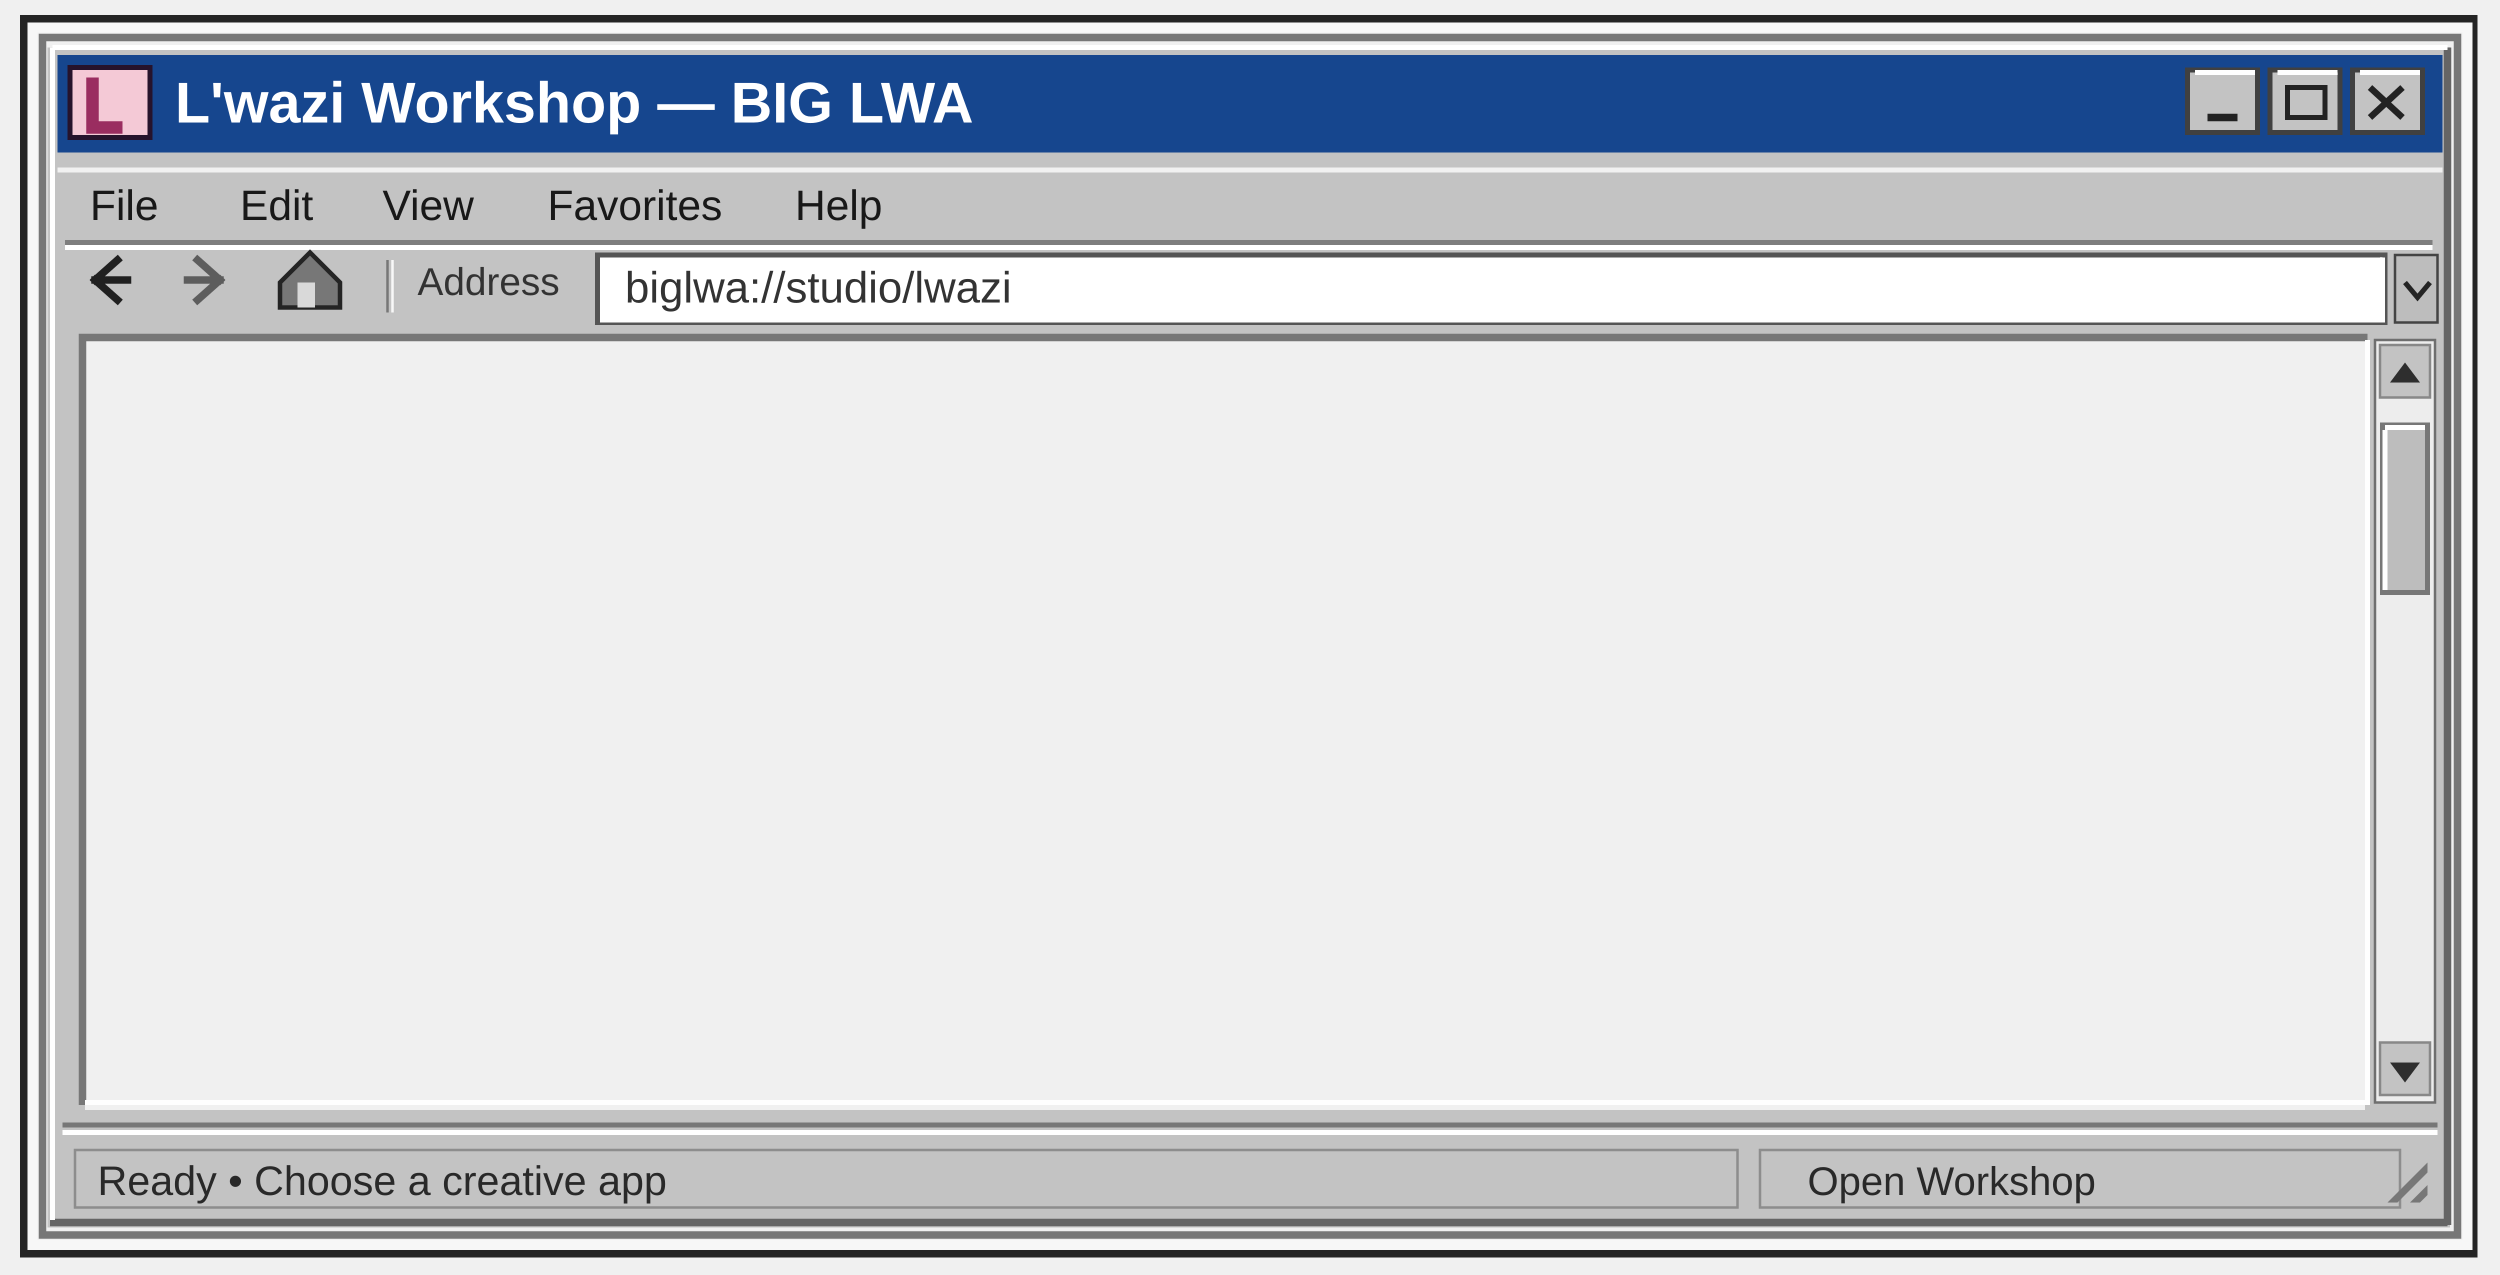
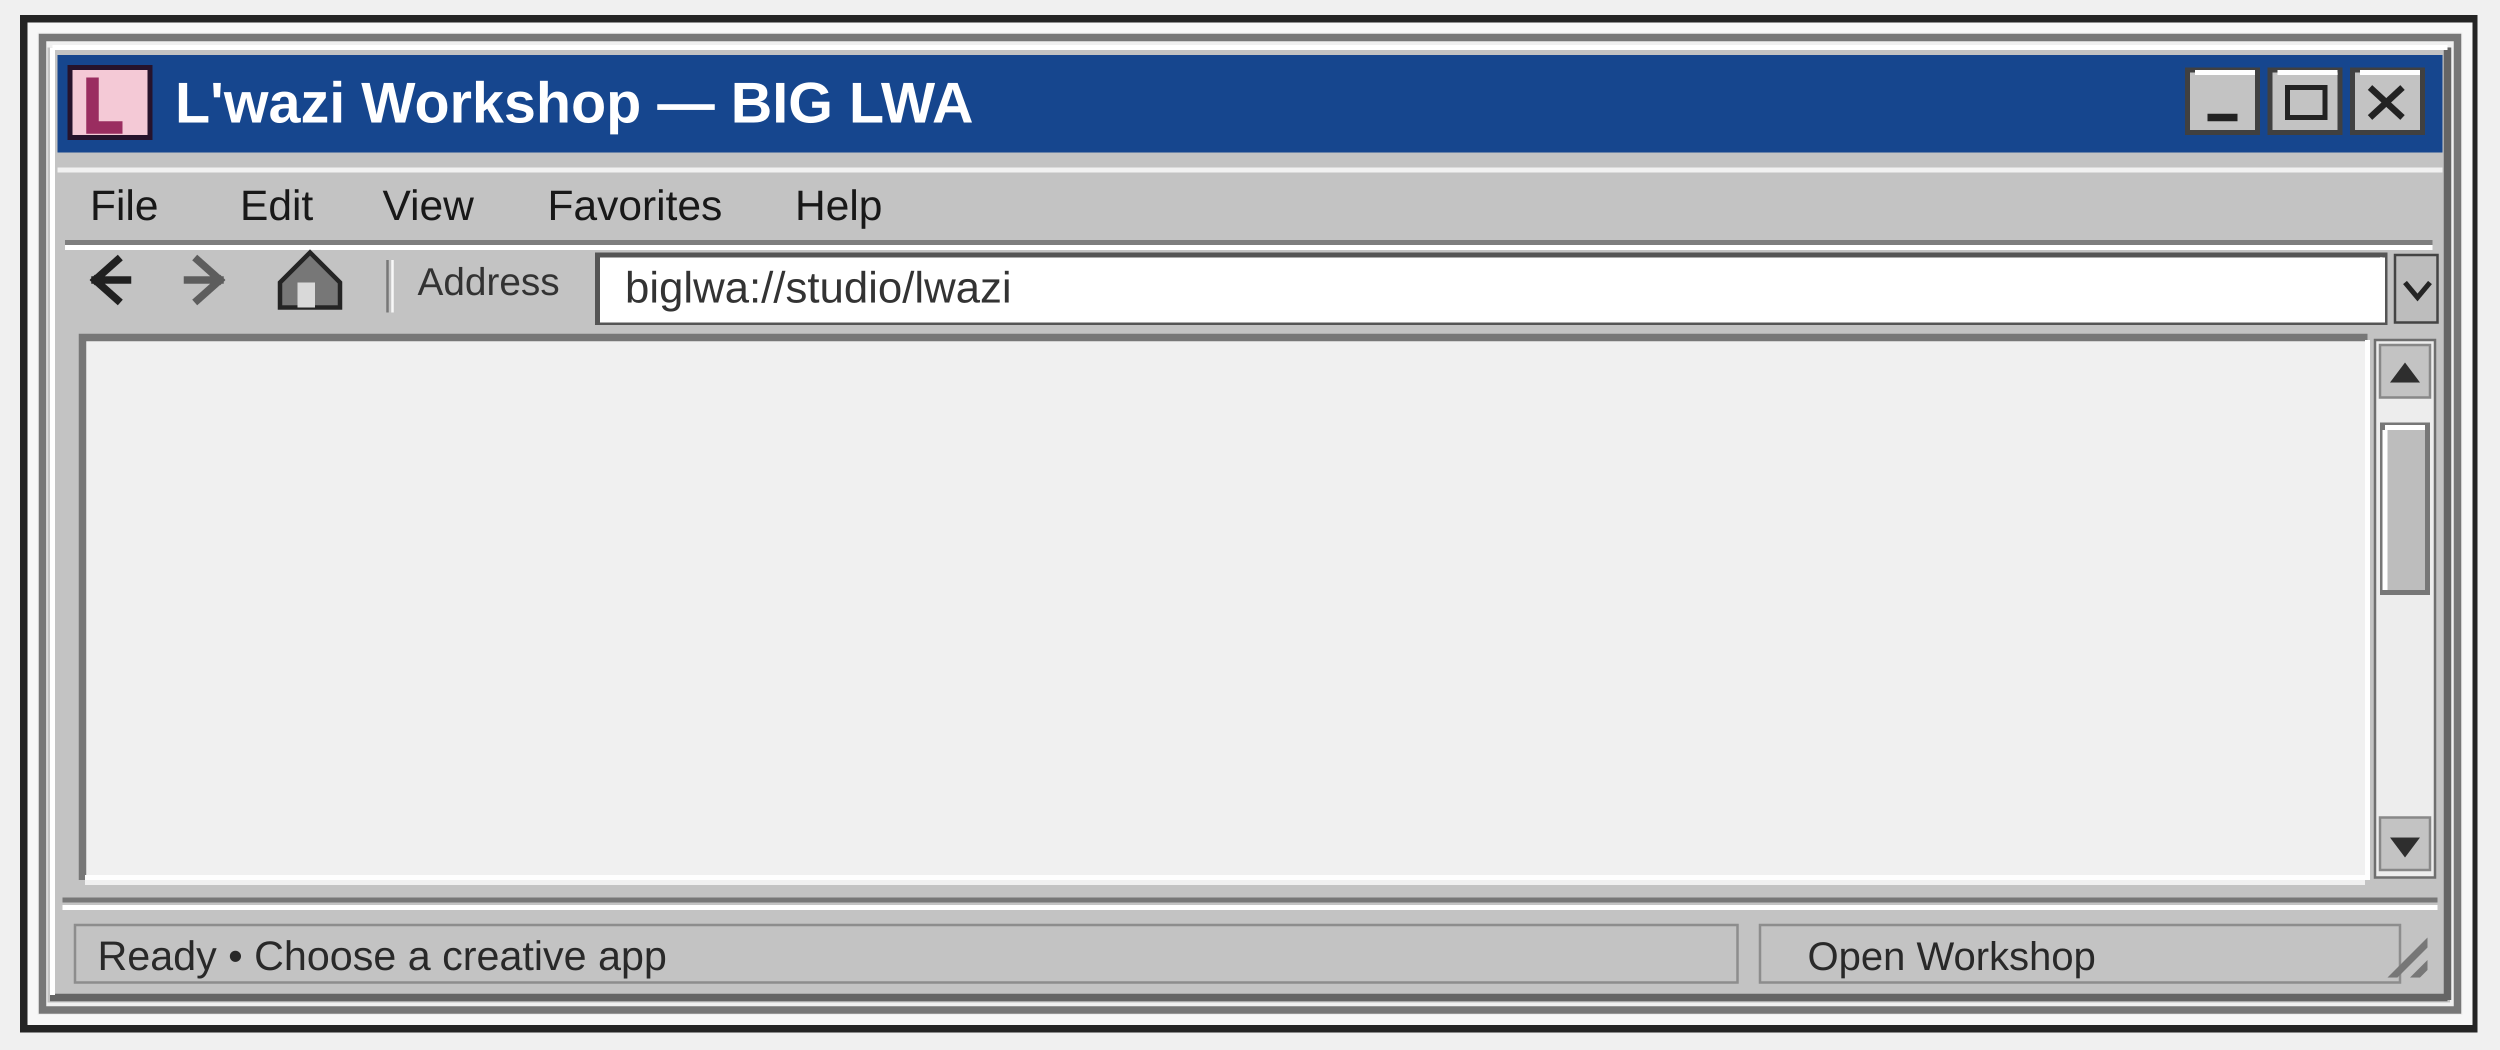
- <svg xmlns="http://www.w3.org/2000/svg" width="1000" height="510" viewBox="0 0 1000 510" role="img" aria-label="L'wazi Workshop — BIG LWA short horizontal browser window border with a transparent content opening">
-   <path d="M10 8H989V501H10Z" fill="none" stroke="#242424" stroke-width="4" />
-   <path d="M13 11H987V498H13Z" fill="none" stroke="#f7f7f7" stroke-width="4" />
-   <path d="M17 15H983V494H17Z" fill="none" stroke="#777777" stroke-width="3" />
+ <svg xmlns="http://www.w3.org/2000/svg" width="1000" height="420" viewBox="0 0 1000 420" role="img" aria-label="L'wazi Workshop — BIG LWA short horizontal browser window border with a transparent content opening">
+   <path d="M10 8H989V411H10Z" fill="none" stroke="#242424" stroke-width="4" />
+   <path d="M13 11H987V408H13Z" fill="none" stroke="#f7f7f7" stroke-width="4" />
+   <path d="M17 15H983V404H17Z" fill="none" stroke="#777777" stroke-width="3" />
  <rect x="19" y="19" width="961" height="115" fill="#c3c3c3" />
-   <rect x="19" y="134" width="15" height="310" fill="#c3c3c3" />
-   <rect x="946" y="134" width="34" height="310" fill="#c3c3c3" />
-   <rect x="19" y="444" width="961" height="47" fill="#c3c3c3" />
-   <path d="M20 489H979M979 19V490" stroke="#656565" stroke-width="3" />
-   <path d="M21 19V488M21 19H979" stroke="#ffffff" stroke-width="2" />
+   <rect x="19" y="134" width="15" height="220" fill="#c3c3c3" />
+   <rect x="946" y="134" width="34" height="220" fill="#c3c3c3" />
+   <rect x="19" y="354" width="961" height="47" fill="#c3c3c3" />
+   <path d="M20 399H979M979 19V400" stroke="#656565" stroke-width="3" />
+   <path d="M21 19V398M21 19H979" stroke="#ffffff" stroke-width="2" />
  <rect x="23" y="22" width="954" height="39" fill="#16468e" />
  <rect x="28" y="27" width="32" height="28" fill="#f4c9d6" stroke="#26132c" stroke-width="2" />
  <path d="M37 31v20h12" fill="none" stroke="#9a2d60" stroke-width="5" />
  <text x="70" y="49" font-family="Tahoma,Verdana,Arial,sans-serif" font-weight="700" font-size="23" fill="white">L'wazi Workshop — BIG LWA</text>
  <g stroke="#404040" stroke-width="2">
    <rect x="875" y="28" width="28" height="25" fill="#c3c3c3" />
    <rect x="908" y="28" width="28" height="25" fill="#c3c3c3" />
    <rect x="941" y="28" width="28" height="25" fill="#c3c3c3" />
    <path d="M878 29h24M911 29h24M944 29h24" stroke="#fff" />
  </g>
  <path d="M883 47h12" stroke="#222" stroke-width="3" />
  <path d="M915 35h15v12h-15z" fill="none" stroke="#222" stroke-width="2" />
  <path d="M948 35l13 12m0-12l-13 12" stroke="#222" stroke-width="2.6" />
  <path d="M23 68H977" stroke="#f1f1f1" stroke-width="2" />
  <text x="36" y="88" font-family="Tahoma,Verdana,Arial,sans-serif" font-size="17" fill="#181818">File</text>
  <text x="96" y="88" font-family="Tahoma,Verdana,Arial,sans-serif" font-size="17" fill="#181818">Edit</text>
  <text x="153" y="88" font-family="Tahoma,Verdana,Arial,sans-serif" font-size="17" fill="#181818">View</text>
  <text x="219" y="88" font-family="Tahoma,Verdana,Arial,sans-serif" font-size="17" fill="#181818">Favorites</text>
  <text x="318" y="88" font-family="Tahoma,Verdana,Arial,sans-serif" font-size="17" fill="#181818">Help</text>
  <path d="M26 97H973" stroke="#7e7e7e" stroke-width="2" />
  <path d="M26 99H973" stroke="#ffffff" stroke-width="2" />
  <path d="M51 112l-13 0m0 0l9-8m-9 8l9 8" fill="none" stroke="#202020" stroke-width="3" stroke-linecap="square" />
  <path d="M75 112h13m0 0l-9-8m9 8l-9 8" fill="none" stroke="#5d5d5d" stroke-width="3" stroke-linecap="square" />
  <path d="M112 113l12-12 12 12v10h-24z" fill="#777" stroke="#242424" stroke-width="1.8" />
  <rect x="119" y="113" width="7" height="10" fill="#d9d9d9" />
  <path d="M155 104v21" stroke="#777" />
  <path d="M157 104v21" stroke="#f8f8f8" />
  <text x="167" y="118" font-family="Tahoma,Verdana,Arial,sans-serif" font-size="15.5" fill="#333">Address</text>
  <rect x="239" y="102" width="715" height="27" fill="#fff" stroke="#555" stroke-width="2" />
  <path d="M240 128h712M953 103v26" stroke="#fff" stroke-width="2" />
  <text x="250" y="121" font-family="Tahoma,Verdana,Arial,sans-serif" font-size="17.5" fill="#333">biglwa://studio/lwazi</text>
  <rect x="958" y="102" width="17" height="27" fill="#bdbdbd" stroke="#444" stroke-width="1" />
  <path d="m962 113 5 6 5-6" fill="none" stroke="#242424" stroke-width="2" />
-   <path d="M33 442V135H947" fill="none" stroke="#777777" stroke-width="3" />
-   <path d="M34 441H947V136" fill="none" stroke="#fefefe" stroke-width="2" />
-   <rect x="950" y="136" width="24" height="305" fill="#ededed" stroke="#6f6f6f" stroke-width="1" />
+   <path d="M33 352V135H947" fill="none" stroke="#777777" stroke-width="3" />
+   <path d="M34 351H947V136" fill="none" stroke="#fefefe" stroke-width="2" />
+   <rect x="950" y="136" width="24" height="215" fill="#ededed" stroke="#6f6f6f" stroke-width="1" />
  <rect x="952" y="138" width="20" height="21" fill="#c3c3c3" stroke="#888" />
  <path d="m956 153 6-8 6 8z" fill="#2e2e2e" />
  <rect x="953" y="170" width="18" height="67" fill="#bdbdbd" stroke="#777" stroke-width="2" />
  <path d="M954 171h16M954 172v64" stroke="#fff" stroke-width="2" />
-   <rect x="952" y="417" width="20" height="21" fill="#c3c3c3" stroke="#888" />
-   <path d="m956 425 6 8 6-8z" fill="#2e2e2e" />
-   <path d="M25 450H975" stroke="#777" stroke-width="2" />
-   <path d="M25 453H975" stroke="#fff" stroke-width="2" />
-   <rect x="30" y="460" width="665" height="23" fill="#c3c3c3" stroke="#8d8d8d" />
-   <text x="39" y="478" font-family="Tahoma,Verdana,Arial,sans-serif" font-size="16.5" fill="#292929">Ready  •  Choose a creative app</text>
-   <rect x="704" y="460" width="256" height="23" fill="#c3c3c3" stroke="#8d8d8d" />
-   <text x="723" y="478" font-family="Tahoma,Verdana,Arial,sans-serif" font-size="16" fill="#292929">Open Workshop</text>
+   <rect x="952" y="327" width="20" height="21" fill="#c3c3c3" stroke="#888" />
+   <path d="m956 335 6 8 6-8z" fill="#2e2e2e" />
+   <path d="M25 360H975" stroke="#777" stroke-width="2" />
+   <path d="M25 363H975" stroke="#fff" stroke-width="2" />
+   <rect x="30" y="370" width="665" height="23" fill="#c3c3c3" stroke="#8d8d8d" />
+   <text x="39" y="388" font-family="Tahoma,Verdana,Arial,sans-serif" font-size="16.5" fill="#292929">Ready  •  Choose a creative app</text>
+   <rect x="704" y="370" width="256" height="23" fill="#c3c3c3" stroke="#8d8d8d" />
+   <text x="723" y="388" font-family="Tahoma,Verdana,Arial,sans-serif" font-size="16" fill="#292929">Open Workshop</text>
  <g fill="#777">
-     <path d="M955 481l16-16v4l-12 12z" />
-     <path d="M964 481l7-7v4l-3 3z" />
+     <path d="M955 391l16-16v4l-12 12z" />
+     <path d="M964 391l7-7v4l-3 3z" />
  </g>
</svg>
